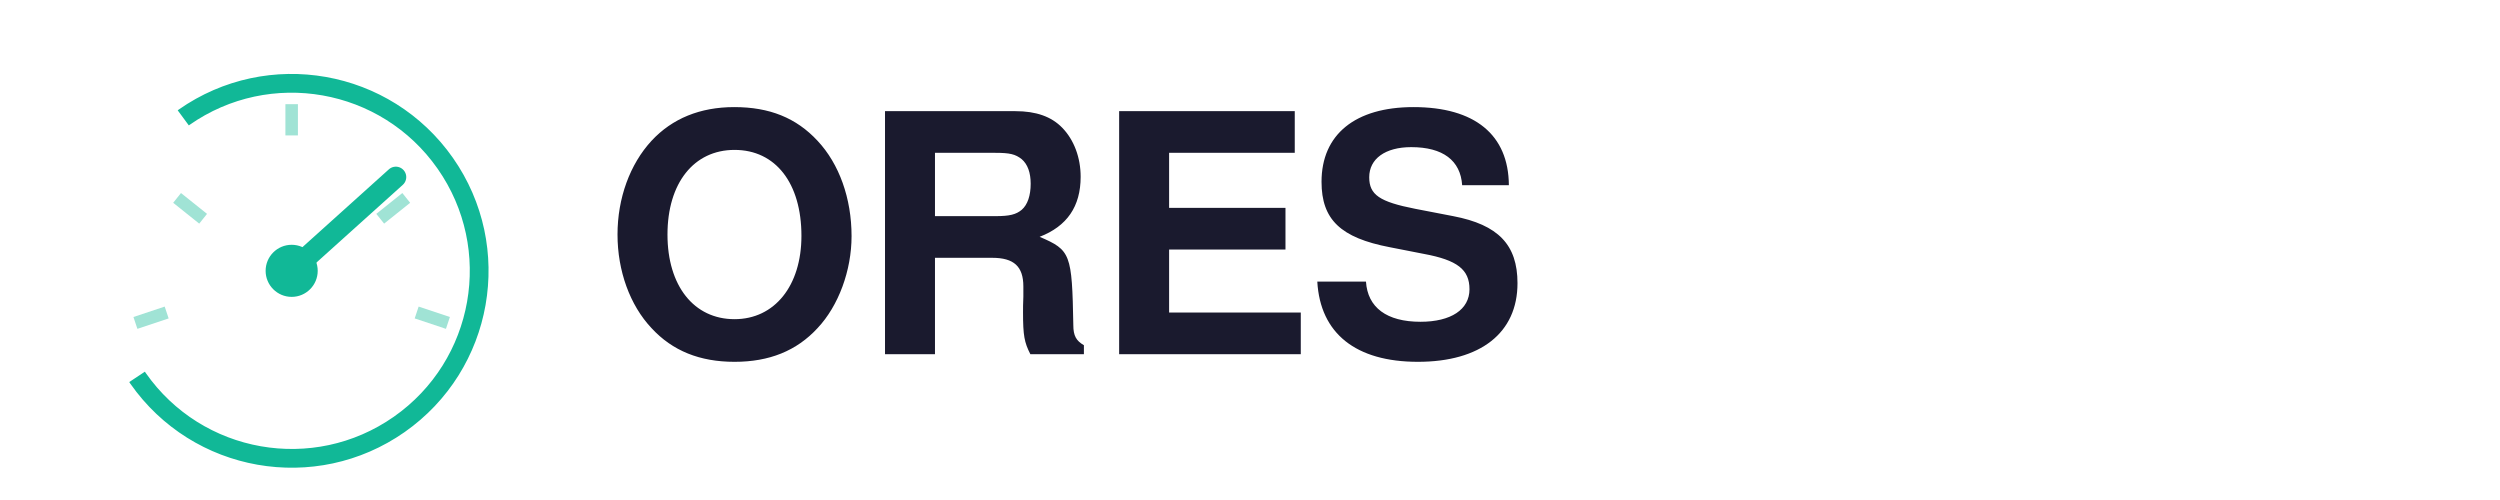
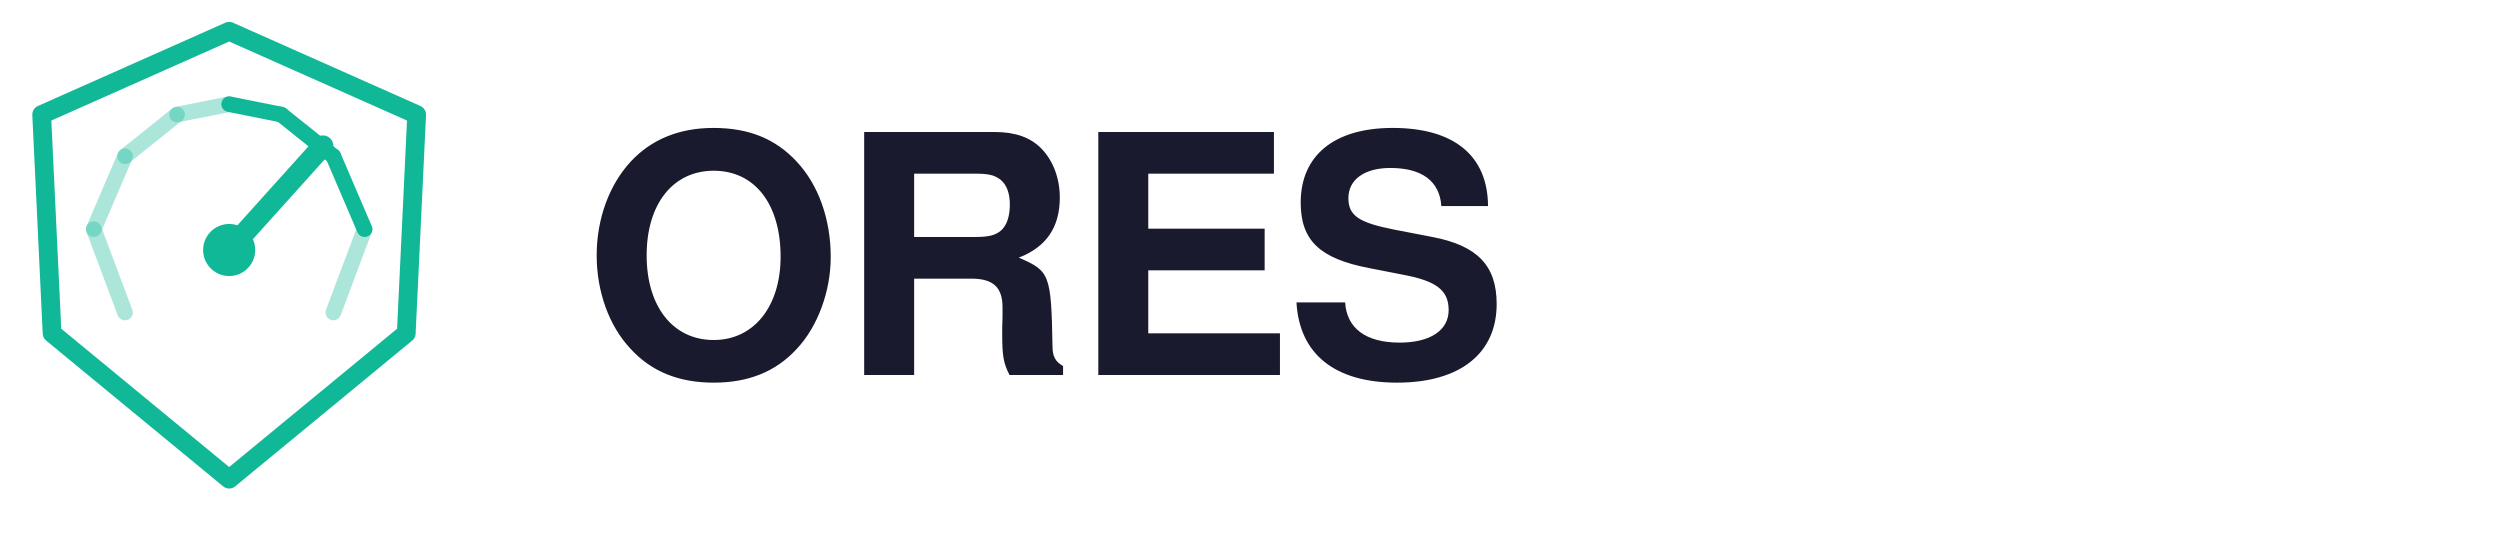
- <svg xmlns="http://www.w3.org/2000/svg" width="240" height="48" viewBox="0 0 240 48" fill="none">
-   <g transform="translate(8, 4)">
-     <circle cx="20" cy="22" r="18" fill="none" stroke="#11B897" stroke-width="1.8" stroke-dasharray="85 28" transform="rotate(-125 20 22)" />
-     <line x1="20" y1="6" x2="20" y2="9" stroke="#11B897" stroke-width="1.2" opacity="0.4" />
-     <line x1="9" y1="15" x2="11.5" y2="17" stroke="#11B897" stroke-width="1.2" opacity="0.4" />
-     <line x1="31" y1="15" x2="28.5" y2="17" stroke="#11B897" stroke-width="1.2" opacity="0.4" />
-     <line x1="5" y1="27" x2="8" y2="26" stroke="#11B897" stroke-width="1.2" opacity="0.4" />
-     <line x1="35" y1="27" x2="32" y2="26" stroke="#11B897" stroke-width="1.2" opacity="0.4" />
-     <line x1="20" y1="22" x2="30" y2="13" stroke="#11B897" stroke-width="2" stroke-linecap="round" />
-     <circle cx="20" cy="22" r="2.5" fill="#11B897" />
-   </g>
-   <text x="58" y="34" font-family="system-ui, -apple-system, 'Segoe UI', Helvetica, sans-serif" font-size="32" font-weight="800" letter-spacing="-0.5" fill="#1a1a2e">ORES</text>
+ <svg xmlns="http://www.w3.org/2000/svg" width="240" height="52" viewBox="0 0 240 52" fill="none">
+   <polygon points="22,3 40,11 39,32 22,46 5,32 4,11" fill="none" stroke="#11B897" stroke-width="1.8" stroke-linejoin="round" />
+   <line x1="12" y1="30" x2="9" y2="22" stroke="#11B897" stroke-width="1.5" stroke-linecap="round" opacity="0.35" />
+   <line x1="9" y1="22" x2="12" y2="15" stroke="#11B897" stroke-width="1.5" stroke-linecap="round" opacity="0.35" />
+   <line x1="12" y1="15" x2="17" y2="11" stroke="#11B897" stroke-width="1.5" stroke-linecap="round" opacity="0.35" />
+   <line x1="17" y1="11" x2="22" y2="10" stroke="#11B897" stroke-width="1.5" stroke-linecap="round" opacity="0.35" />
+   <line x1="22" y1="10" x2="27" y2="11" stroke="#11B897" stroke-width="1.5" stroke-linecap="round" />
+   <line x1="27" y1="11" x2="32" y2="15" stroke="#11B897" stroke-width="1.5" stroke-linecap="round" />
+   <line x1="32" y1="15" x2="35" y2="22" stroke="#11B897" stroke-width="1.5" stroke-linecap="round" />
+   <line x1="35" y1="22" x2="32" y2="30" stroke="#11B897" stroke-width="1.5" stroke-linecap="round" opacity="0.35" />
+   <line x1="22" y1="24" x2="31" y2="14" stroke="#11B897" stroke-width="2" stroke-linecap="round" />
+   <circle cx="22" cy="24" r="2.5" fill="#11B897" />
+   <text x="56" y="36" font-family="system-ui, -apple-system, Helvetica, Arial, sans-serif" font-size="32" font-weight="800" letter-spacing="-0.5" fill="#1a1a2e">ORES</text>
</svg>
